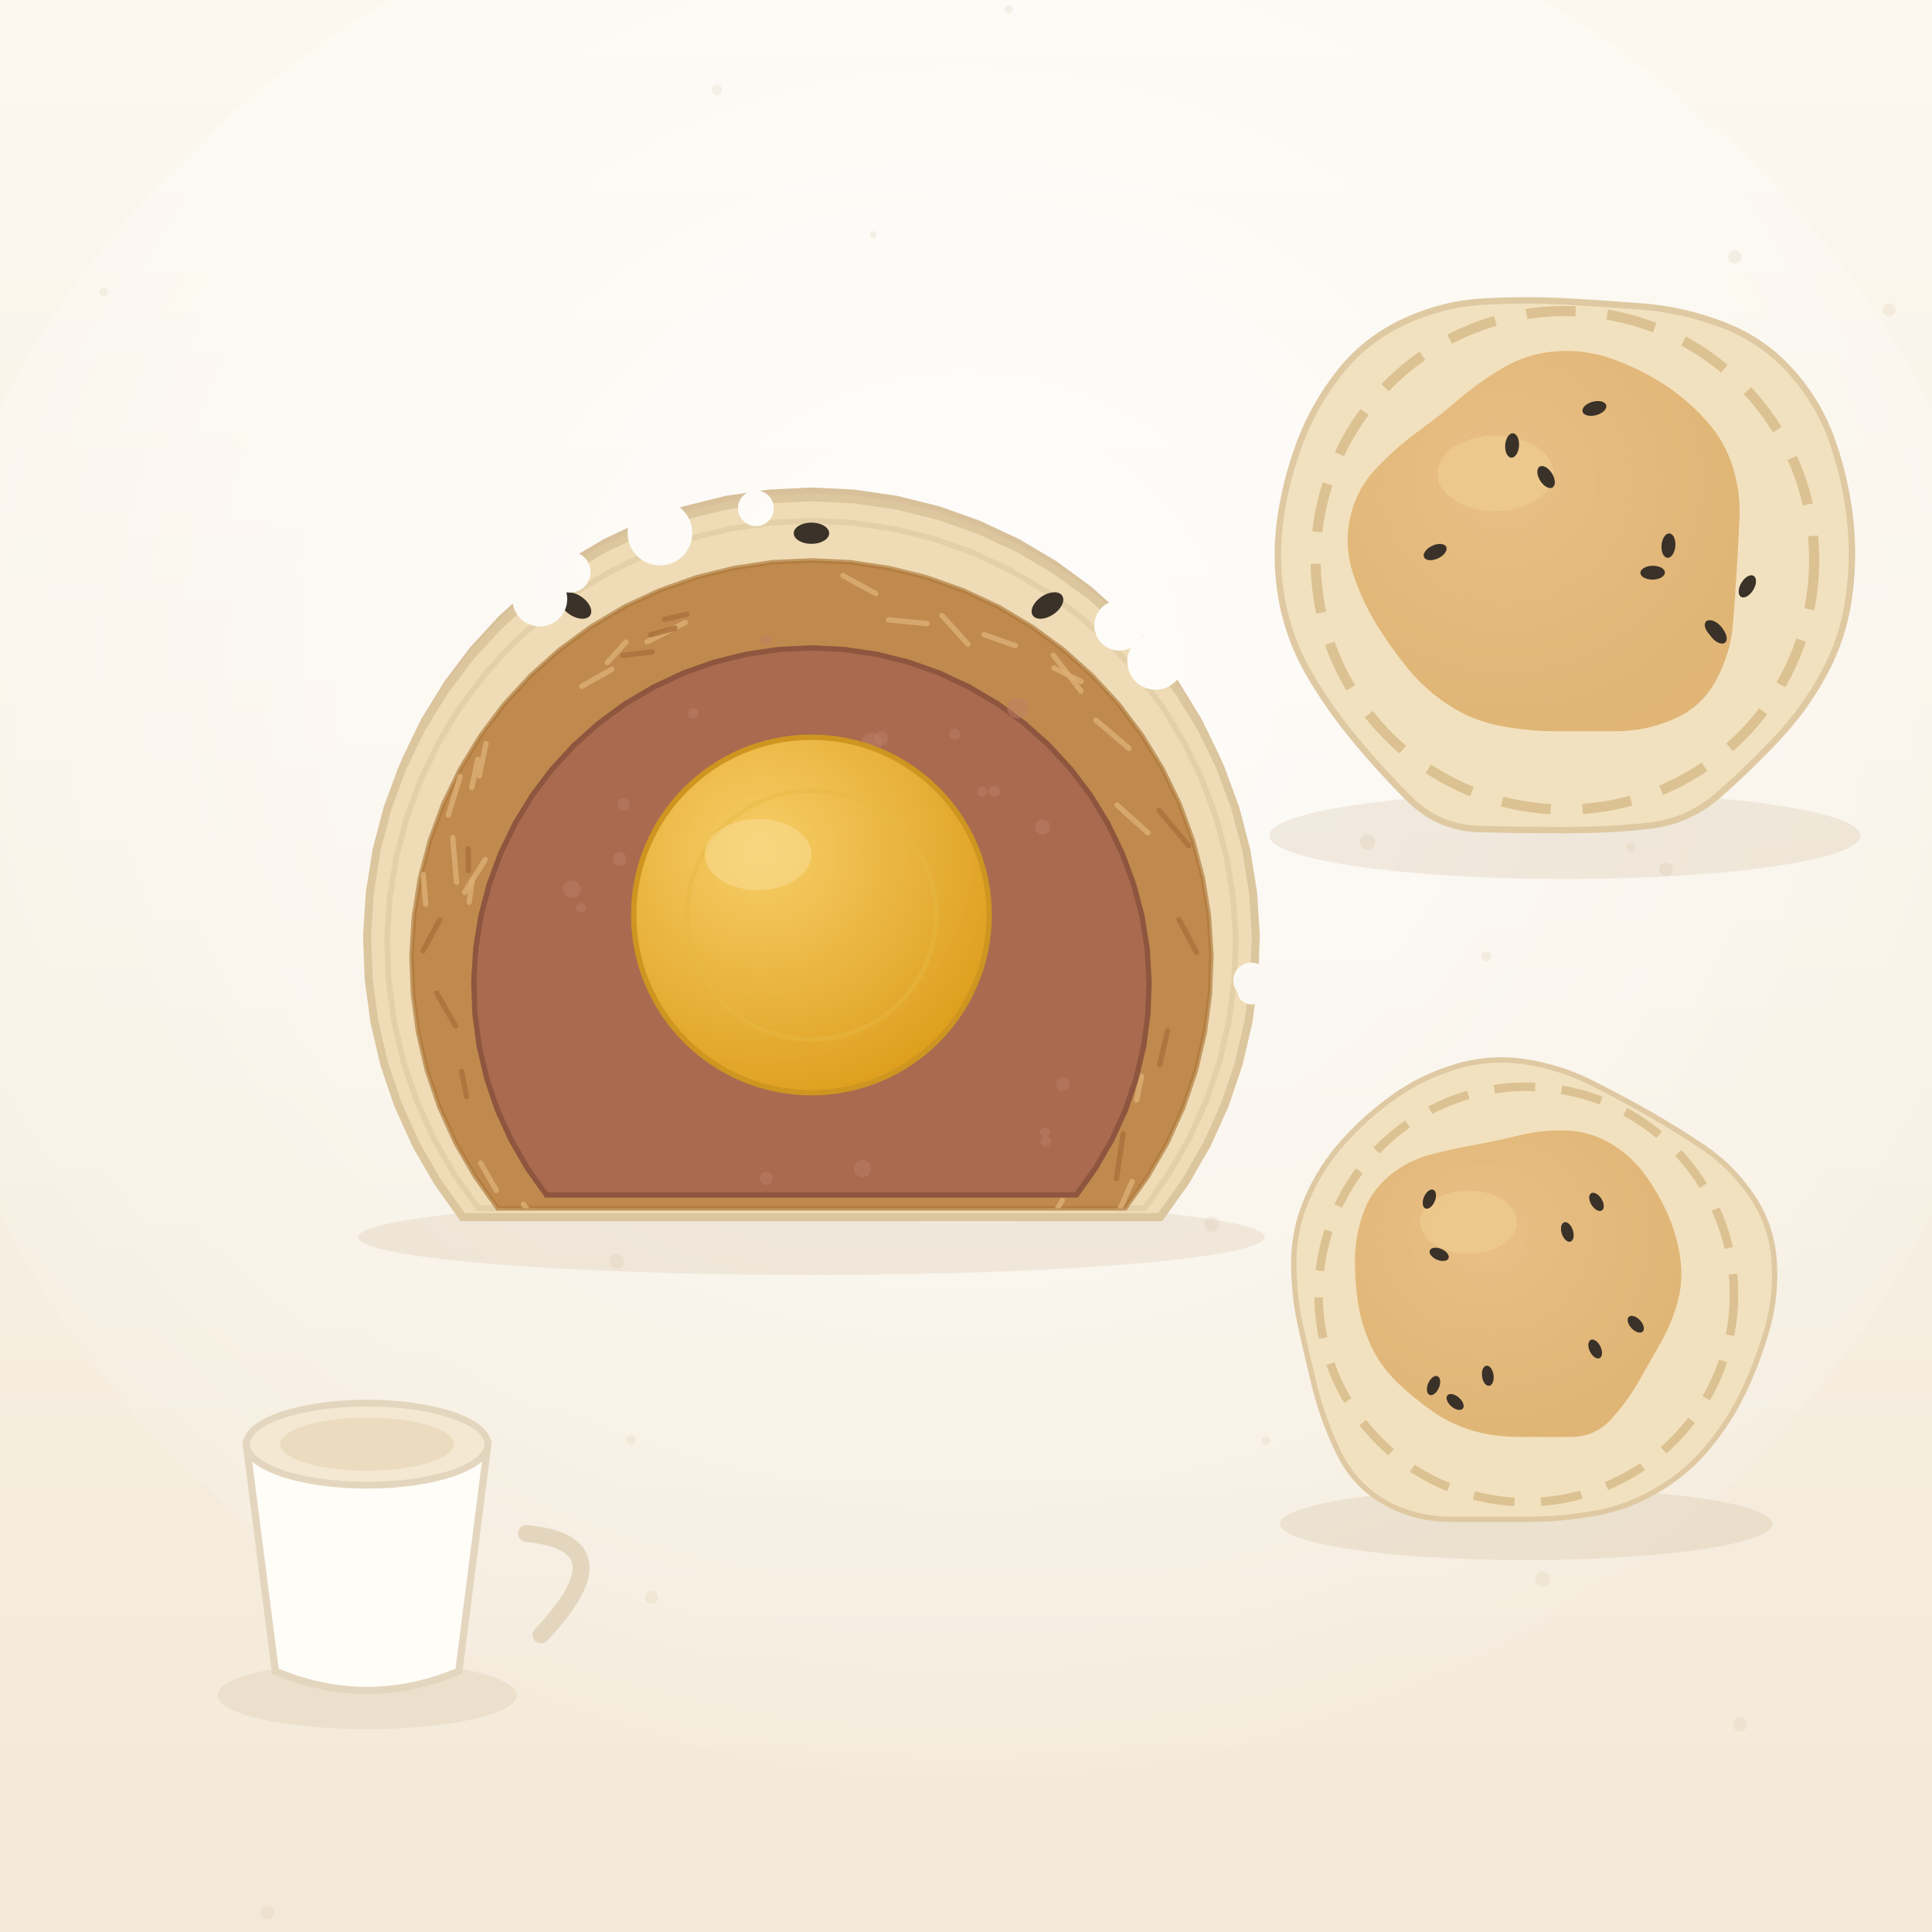
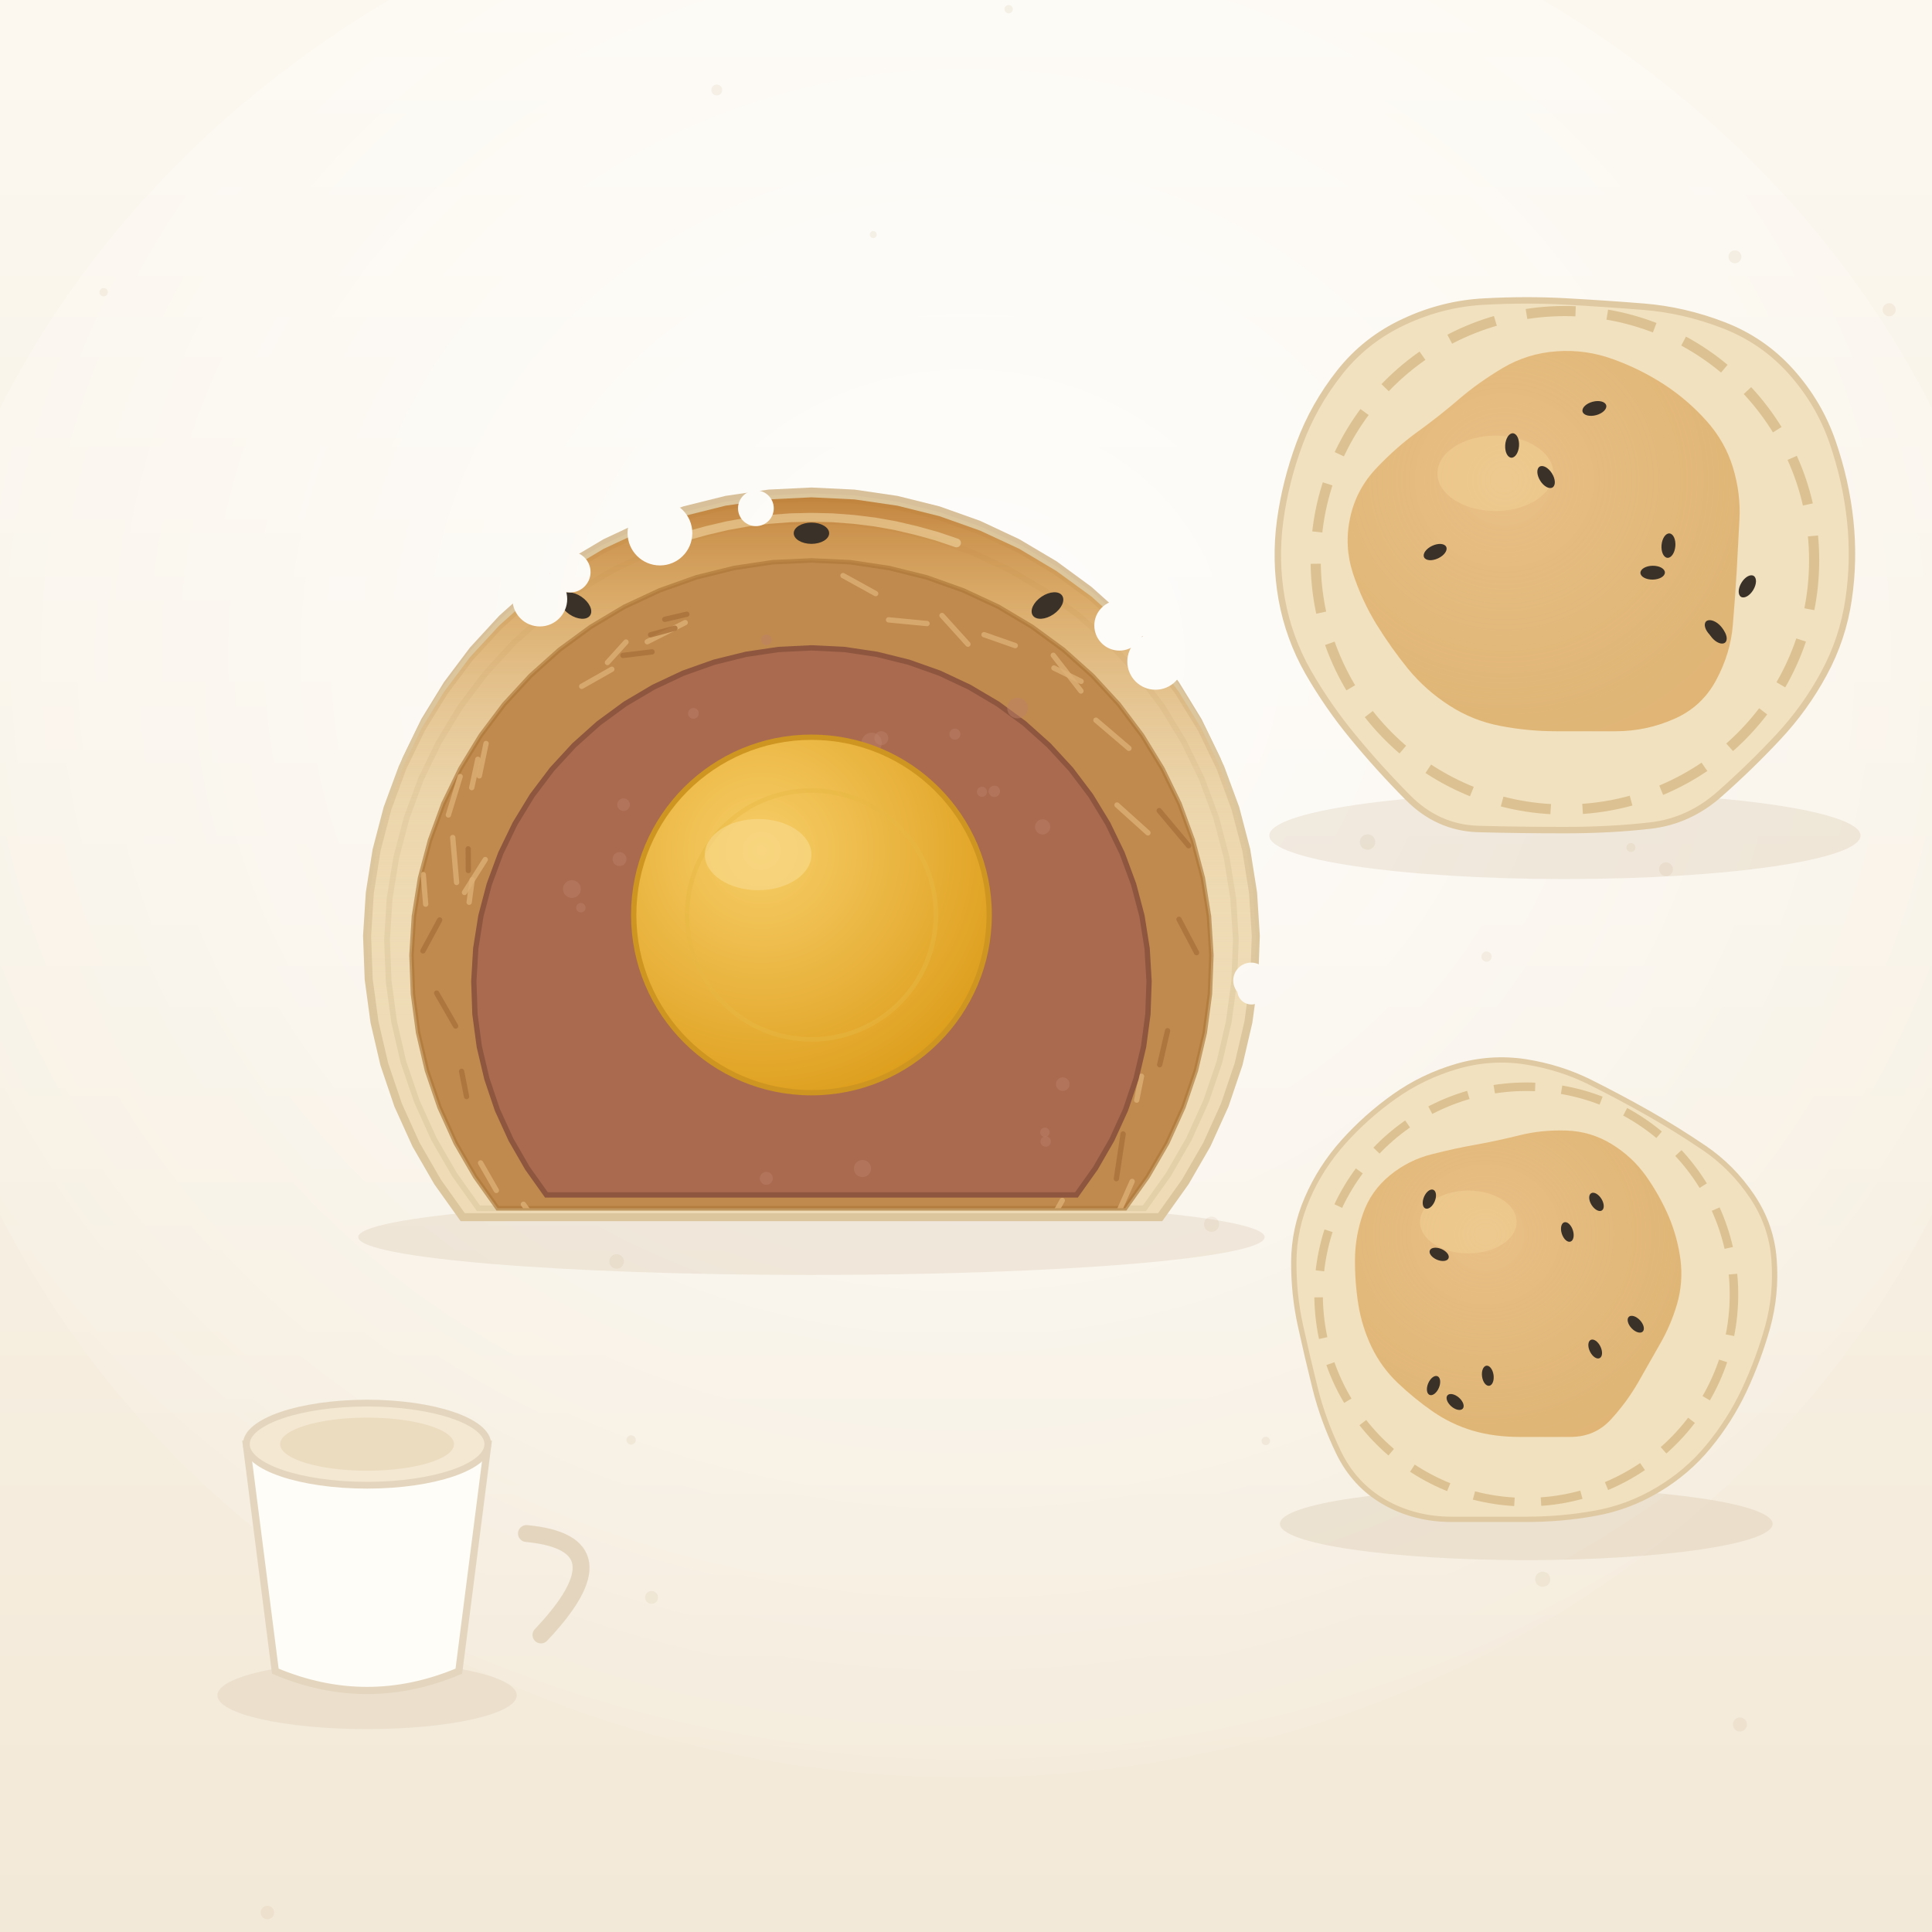
<svg xmlns="http://www.w3.org/2000/svg" viewBox="0 0 1200 1200" width="1200" height="1200" role="img" aria-label="笑笑在厨房做糕点">
  <defs>
    <linearGradient id="bg" x1="0" y1="0" x2="0" y2="1">
      <stop offset="0" stop-color="#FCF8F0" />
      <stop offset="1" stop-color="#F3E9D8" />
    </linearGradient>
    <radialGradient id="glow" cx="50%" cy="42%" r="62%">
      <stop offset="0" stop-color="#FFFFFF" stop-opacity="0.85" />
      <stop offset="1" stop-color="#FFFFFF" stop-opacity="0" />
    </radialGradient>
    <radialGradient id="yolk" cx="36%" cy="32%" r="72%">
      <stop offset="0" stop-color="#F7CE68" />
      <stop offset="1" stop-color="#DE9F1E" />
    </radialGradient>
    <radialGradient id="wash" cx="40%" cy="34%" r="70%">
      <stop offset="0" stop-color="#E9BE84" stop-opacity="0.95" />
      <stop offset="1" stop-color="#D9A75E" stop-opacity="0.75" />
    </radialGradient>
  </defs>
  <rect width="1200" height="1200" fill="url(#bg)" />
  <ellipse cx="600" cy="504" rx="660" ry="600" fill="url(#glow)" />
  <circle cx="1080.7" cy="1071.1" r="4.4" fill="#C9B48F" opacity="0.16" />
  <circle cx="958.2" cy="980.9" r="4.7" fill="#C9B48F" opacity="0.16" />
  <circle cx="166.1" cy="1187.9" r="4.2" fill="#C9B48F" opacity="0.16" />
  <circle cx="404.7" cy="992.2" r="4" fill="#C9B48F" opacity="0.16" />
  <circle cx="973.8" cy="893.7" r="2.4" fill="#C9B48F" opacity="0.16" />
  <circle cx="1173.4" cy="192.4" r="4.1" fill="#C9B48F" opacity="0.16" />
  <circle cx="303.6" cy="588.4" r="3.7" fill="#C9B48F" opacity="0.16" />
  <circle cx="64.4" cy="181.5" r="2.6" fill="#C9B48F" opacity="0.16" />
  <circle cx="955.7" cy="671.9" r="2.2" fill="#C9B48F" opacity="0.16" />
  <circle cx="1077.6" cy="159.5" r="4" fill="#C9B48F" opacity="0.16" />
  <circle cx="930" cy="344.4" r="2.6" fill="#C9B48F" opacity="0.16" />
  <circle cx="1013" cy="526.4" r="2.8" fill="#C9B48F" opacity="0.16" />
  <circle cx="626.5" cy="5.7" r="2.6" fill="#C9B48F" opacity="0.16" />
  <circle cx="270.6" cy="482.2" r="3.5" fill="#C9B48F" opacity="0.16" />
  <circle cx="445.2" cy="55.9" r="3.4" fill="#C9B48F" opacity="0.16" />
  <circle cx="450.4" cy="426.8" r="3.7" fill="#C9B48F" opacity="0.16" />
  <circle cx="786.2" cy="895" r="2.6" fill="#C9B48F" opacity="0.16" />
  <circle cx="752.5" cy="760.4" r="4.7" fill="#C9B48F" opacity="0.16" />
  <circle cx="849.4" cy="523" r="4.8" fill="#C9B48F" opacity="0.16" />
  <circle cx="376.8" cy="682.8" r="4.1" fill="#C9B48F" opacity="0.16" />
  <circle cx="1034.8" cy="539.9" r="4.3" fill="#C9B48F" opacity="0.16" />
  <circle cx="923.3" cy="594.2" r="3.2" fill="#C9B48F" opacity="0.16" />
  <circle cx="542.4" cy="145.7" r="2.2" fill="#C9B48F" opacity="0.16" />
  <circle cx="392" cy="894.4" r="2.9" fill="#C9B48F" opacity="0.16" />
  <circle cx="972.2" cy="940.3" r="3.2" fill="#C9B48F" opacity="0.16" />
  <circle cx="383" cy="783.5" r="4.5" fill="#C9B48F" opacity="0.16" />
  <g>
    <g>
      <ellipse cx="972" cy="519" rx="183.6" ry="27" fill="#B79B73" opacity="0.17" />
      <path d="M 1149.2 323.4 Q 1151.8 348 1148.2 372.3 Q 1144.6 396.7 1132.9 418.3 Q 1121.2 440 1104.3 458 Q 1087.5 476 1068.3 493 Q 1049.1 510.1 1024.8 512.8 Q 1000.4 515.6 971.8 515.6 Q 943.2 515.6 918.1 514.9 Q 893 514.1 874.5 495.4 Q 855.9 476.6 840.4 457.7 Q 824.8 438.8 812.6 417.6 Q 800.5 396.4 796.1 372.2 Q 791.8 348 795.1 323.5 Q 798.4 299.1 807.2 275.4 Q 816 251.7 832.1 231.3 Q 848.2 210.9 872.2 199.8 Q 896.2 188.6 922 187.3 Q 947.7 185.9 971.8 187.2 Q 995.9 188.5 1020.9 190.5 Q 1046 192.5 1070.6 202 Q 1095.2 211.5 1112.6 231 Q 1130 250.5 1138.3 274.7 Q 1146.6 298.8 1149.2 323.4 Z" fill="#F2E1BE" stroke="#DFC9A2" stroke-width="4" />
      <circle cx="972" cy="348" r="154.8" fill="none" stroke="#D9BE8E" stroke-width="6.3" stroke-dasharray="30.6 19.8" opacity="0.9" />
      <path d="M 1080.4 322.8 Q 1079.6 339 1078.7 354.7 Q 1077.8 370.3 1076.3 388.1 Q 1074.9 405.8 1065.9 422.5 Q 1057 439.1 1039.7 446.6 Q 1022.4 454.2 1003.4 454.2 Q 984.5 454.2 966.8 454.2 Q 949.1 454.2 932 450.9 Q 914.9 447.7 900.2 438.2 Q 885.6 428.8 874.7 415.6 Q 863.9 402.3 854.9 387.7 Q 845.9 373 840.3 356 Q 834.8 339 838.6 321.5 Q 842.4 304 854.8 290.9 Q 867.3 277.7 880.6 268.1 Q 893.9 258.5 906.1 248 Q 918.3 237.5 933.5 228.5 Q 948.7 219.5 966.8 218.2 Q 984.9 216.9 1001.9 223.1 Q 1018.8 229.2 1033.6 238.8 Q 1048.3 248.4 1059.9 261.4 Q 1071.5 274.3 1076.4 290.5 Q 1081.3 306.7 1080.4 322.8 Z" fill="url(#wash)" />
      <ellipse cx="928.8" cy="294" rx="36" ry="23.4" fill="#F3D49A" opacity="0.45" />
      <ellipse cx="1065.1" cy="391.3" rx="7.6" ry="4.3" transform="rotate(44 1065.1 391.3)" fill="#3A3128" />
      <ellipse cx="1036.3" cy="338.9" rx="7.6" ry="4.3" transform="rotate(95 1036.3 338.9)" fill="#3A3128" />
      <ellipse cx="1066.6" cy="393.3" rx="7.6" ry="4.3" transform="rotate(50 1066.6 393.3)" fill="#3A3128" />
      <ellipse cx="990.3" cy="253.7" rx="7.6" ry="4.3" transform="rotate(165 990.3 253.7)" fill="#3A3128" />
      <ellipse cx="891.4" cy="342.9" rx="7.6" ry="4.3" transform="rotate(155 891.4 342.9)" fill="#3A3128" />
      <ellipse cx="939.2" cy="276.7" rx="7.6" ry="4.3" transform="rotate(94 939.2 276.7)" fill="#3A3128" />
      <ellipse cx="960.3" cy="296.3" rx="7.6" ry="4.3" transform="rotate(58 960.3 296.3)" fill="#3A3128" />
      <ellipse cx="1085.3" cy="364.2" rx="7.6" ry="4.3" transform="rotate(121 1085.3 364.2)" fill="#3A3128" />
      <ellipse cx="1026.5" cy="355.7" rx="7.6" ry="4.3" transform="rotate(179 1026.5 355.7)" fill="#3A3128" />
    </g>
    <g>
      <ellipse cx="948" cy="946.5" rx="153" ry="22.5" fill="#B79B73" opacity="0.17" />
      <path d="M 1101.9 782.5 Q 1103.5 804 1097.9 824.3 Q 1092.2 844.6 1083.4 863.4 Q 1074.6 882.1 1061.2 898.4 Q 1047.9 914.6 1029.4 925.5 Q 1011 936.4 990.3 940 Q 969.7 943.7 947.5 943.7 Q 925.3 943.7 901.9 943.7 Q 878.6 943.7 859.9 933 Q 841.2 922.3 831.4 902.1 Q 821.7 881.9 816.8 862.1 Q 811.9 842.4 807.7 823.2 Q 803.5 804 803.6 783.7 Q 803.7 763.3 812 744.2 Q 820.2 725.2 834.3 709.4 Q 848.4 693.6 866 681.1 Q 883.6 668.6 904.7 662.4 Q 925.9 656.2 947.5 659.5 Q 969.1 662.9 987.7 672.2 Q 1006.3 681.5 1023.6 691.3 Q 1040.9 701.1 1058.5 713 Q 1076.1 725 1088.2 743 Q 1100.4 761.1 1101.9 782.5 Z" fill="#F2E1BE" stroke="#DFC9A2" stroke-width="3.3" />
      <circle cx="948" cy="804" r="129" fill="none" stroke="#D9BE8E" stroke-width="5.3" stroke-dasharray="25.5 16.5" opacity="0.9" />
      <path d="M 1043.8 782.6 Q 1045.5 796.5 1041.7 809.8 Q 1037.8 823.1 1031.1 834.7 Q 1024.4 846.4 1017.5 858.6 Q 1010.5 870.8 1000.6 881.6 Q 990.7 892.5 975.4 892.5 Q 960.2 892.5 944 892.5 Q 927.9 892.5 914.7 888.6 Q 901.5 884.7 889.9 876.7 Q 878.4 868.7 868.2 859 Q 858 849.3 851.9 836.6 Q 845.9 824 843.7 810.3 Q 841.5 796.5 841.6 782.2 Q 841.7 767.8 846.6 753.8 Q 851.5 739.7 863.2 730.1 Q 874.9 720.5 889.4 716.9 Q 903.9 713.2 917.1 710.9 Q 930.3 708.5 944 705.1 Q 957.7 701.7 972.9 702.2 Q 988.1 702.7 1001 710.6 Q 1013.9 718.5 1022.4 730.5 Q 1030.9 742.6 1036.5 755.6 Q 1042 768.7 1043.8 782.6 Z" fill="url(#wash)" />
      <ellipse cx="912" cy="759" rx="30" ry="19.5" fill="#F3D49A" opacity="0.45" />
      <ellipse cx="973.5" cy="765.2" rx="6.3" ry="3.6" transform="rotate(72 973.5 765.2)" fill="#3A3128" />
      <ellipse cx="890.4" cy="860.6" rx="6.3" ry="3.6" transform="rotate(113 890.4 860.6)" fill="#3A3128" />
      <ellipse cx="893.9" cy="779.1" rx="6.3" ry="3.6" transform="rotate(23 893.9 779.1)" fill="#3A3128" />
      <ellipse cx="991.6" cy="746.5" rx="6.3" ry="3.6" transform="rotate(58 991.6 746.5)" fill="#3A3128" />
      <ellipse cx="887.8" cy="744.8" rx="6.3" ry="3.6" transform="rotate(113 887.8 744.8)" fill="#3A3128" />
      <ellipse cx="924.1" cy="854.5" rx="6.3" ry="3.6" transform="rotate(82 924.1 854.5)" fill="#3A3128" />
      <ellipse cx="903.8" cy="870.8" rx="6.3" ry="3.6" transform="rotate(41 903.8 870.8)" fill="#3A3128" />
      <ellipse cx="990.8" cy="837.9" rx="6.3" ry="3.6" transform="rotate(64 990.8 837.9)" fill="#3A3128" />
      <ellipse cx="1016" cy="822.5" rx="6.3" ry="3.6" transform="rotate(47 1016 822.5)" fill="#3A3128" />
    </g>
    <g>
      <defs>
        <mask id="nib-504-756-276" maskUnits="userSpaceOnUse" x="117.6" y="176.4" width="772.8" height="772.8">
          <rect x="117.6" y="176.4" width="772.8" height="772.8" fill="#fff" />
          <circle cx="409.9" cy="331.1" r="20.1" fill="#000" />
          <circle cx="469.5" cy="315.7" r="11.1" fill="#000" />
          <circle cx="777.1" cy="609" r="11.1" fill="#000" />
          <circle cx="354.1" cy="355.3" r="12.7" fill="#000" />
          <circle cx="777.3" cy="615.1" r="8.8" fill="#000" />
          <circle cx="335.3" cy="372.1" r="17" fill="#000" />
          <circle cx="717.7" cy="410.9" r="17.5" fill="#000" />
          <circle cx="695.3" cy="388.5" r="15.6" fill="#000" />
        </mask>
      </defs>
      <ellipse cx="504" cy="768.4" rx="281.5" ry="23.5" fill="#B79B73" opacity="0.16" />
      <g mask="url(#nib-504-756-276)">
        <path d="M 287.4 749.9 L 271.8 728.1 L 258.4 704.8 L 247.3 680.3 L 238.7 654.9 L 232.6 628.7 L 229 602.1 L 228 575.3 L 229.7 548.4 L 233.9 521.9 L 240.7 495.9 L 250 470.7 L 261.7 446.6 L 275.8 423.6 L 291.9 402.2 L 310.1 382.4 L 330.1 364.5 L 351.8 348.6 L 374.9 334.9 L 399.2 323.5 L 424.5 314.5 L 450.6 308 L 477.2 304.1 L 504 302.8 L 530.8 304.1 L 557.4 308 L 583.5 314.5 L 608.8 323.5 L 633.1 334.9 L 656.2 348.6 L 677.9 364.5 L 697.9 382.4 L 716.1 402.2 L 732.2 423.6 L 746.3 446.6 L 758 470.7 L 767.3 495.9 L 774.1 521.9 L 778.3 548.4 L 780 575.3 L 779 602.1 L 775.4 628.7 L 769.3 654.9 L 760.7 680.3 L 749.6 704.8 L 736.2 728.1 L 720.6 749.9 Z" fill="#D8C09A" />
        <path d="M 287.4 756 L 271.8 734.1 L 258.4 710.9 L 247.3 686.4 L 238.7 661 L 232.6 634.8 L 229 608.2 L 228 581.3 L 229.7 554.5 L 233.9 528 L 240.7 502 L 250 476.8 L 261.7 452.6 L 275.8 429.7 L 291.9 408.2 L 310.1 388.5 L 330.1 370.5 L 351.8 354.7 L 374.9 340.9 L 399.2 329.6 L 424.5 320.6 L 450.6 314.1 L 477.2 310.2 L 504 308.9 L 530.8 310.2 L 557.4 314.1 L 583.5 320.6 L 608.8 329.6 L 633.1 340.9 L 656.2 354.7 L 677.9 370.5 L 697.9 388.5 L 716.1 408.2 L 732.2 429.7 L 746.3 452.6 L 758 476.8 L 767.3 502 L 774.1 528 L 778.3 554.5 L 780 581.3 L 779 608.2 L 775.4 634.8 L 769.3 661 L 760.7 686.4 L 749.6 710.9 L 736.2 734.1 L 720.6 756 Z" fill="#EFDCB6" stroke="#DCC69E" stroke-width="5" />
        <path d="M 297.2 750.5 L 282.3 729.6 L 269.5 707.4 L 258.9 684 L 250.6 659.7 L 244.8 634.7 L 241.4 609.3 L 240.4 583.7 L 242 558.1 L 246.1 532.7 L 252.6 507.9 L 261.5 483.8 L 272.7 460.8 L 286 438.9 L 301.5 418.4 L 318.8 399.5 L 337.9 382.4 L 358.6 367.2 L 380.7 354.1 L 403.9 343.2 L 428.1 334.6 L 453 328.5 L 478.4 324.7 L 504 323.5 L 529.6 324.7 L 555 328.5 L 579.9 334.6 L 604.1 343.2 L 627.3 354.1 L 649.4 367.2 L 670.1 382.4 L 689.2 399.5 L 706.5 418.4 L 722 438.9 L 735.3 460.8 L 746.5 483.8 L 755.4 507.9 L 761.9 532.7 L 766 558.1 L 767.6 583.7 L 766.6 609.3 L 763.2 634.7 L 757.4 659.7 L 749.1 684 L 738.5 707.4 L 725.7 729.6 L 710.8 750.5 Z" fill="none" stroke="#E4D0A8" stroke-width="3.6" />
+         <linearGradient id="wash-504-756-276" gradientUnits="userSpaceOnUse" x1="0" y1="308.9" x2="0" y2="756">
+           <stop offset="0" stop-color="#BE7C33" stop-opacity="0.9" />
+           <stop offset="0.14" stop-color="#D2974A" stop-opacity="0.72" />
+           <stop offset="0.42" stop-color="#E6C795" stop-opacity="0.34" />
+           <stop offset="0.72" stop-color="#EFDCB6" stop-opacity="0" />
+         </linearGradient>
+         <path d="M 287.4 756 L 271.8 734.1 L 258.4 710.9 L 247.3 686.4 L 238.7 661 L 232.6 634.8 L 229 608.2 L 228 581.3 L 229.7 554.5 L 233.9 528 L 240.7 502 L 250 476.8 L 261.7 452.6 L 275.8 429.7 L 291.9 408.2 L 310.1 388.5 L 330.1 370.5 L 351.8 354.7 L 374.9 340.9 L 399.2 329.6 L 424.5 320.6 L 450.6 314.1 L 477.2 310.2 L 504 308.9 L 530.8 310.2 L 557.4 314.1 L 583.5 320.6 L 608.8 329.6 L 633.1 340.9 L 656.2 354.7 L 677.9 370.5 L 697.9 388.5 L 716.1 408.2 L 732.2 429.7 L 746.3 452.6 L 758 476.8 L 767.3 502 L 774.1 528 L 778.3 554.5 L 780 581.3 L 779 608.2 L 775.4 634.8 L 769.3 661 L 760.7 686.4 L 749.6 710.9 L 736.2 734.1 L 720.6 756 Z" fill="url(#wash-504-756-276)" />
+         <path d="M 413.9 337.2 L 426.3 333 L 439 329.5 L 451.8 326.5 L 464.7 324.2 L 477.8 322.6 L 490.9 321.6 L 504 321.3 L 517.1 321.6 L 530.2 322.6 L 543.3 324.2 L 556.2 326.5 L 569 329.5 L 581.7 333 L 594.1 337.2" fill="none" stroke="#F7E3B4" stroke-width="5.5" stroke-linecap="round" opacity="0.5" />
        <clipPath id="floss-504-756-276">
          <path d="M 309.1 750.5 L 295.1 730.8 L 283 709.9 L 273 687.8 L 265.2 664.9 L 259.7 641.4 L 256.5 617.4 L 255.6 593.3 L 257.1 569.1 L 260.9 545.3 L 267.1 521.9 L 275.4 499.2 L 286 477.4 L 298.6 456.8 L 313.1 437.5 L 329.5 419.7 L 347.5 403.6 L 367 389.3 L 387.8 376.9 L 409.7 366.7 L 432.5 358.6 L 455.9 352.8 L 479.9 349.2 L 504 348.1 L 528.1 349.2 L 552.1 352.8 L 575.5 358.6 L 598.3 366.7 L 620.2 376.9 L 641 389.3 L 660.5 403.6 L 678.5 419.7 L 694.9 437.5 L 709.4 456.8 L 722 477.4 L 732.6 499.2 L 740.9 521.9 L 747.1 545.3 L 750.9 569.1 L 752.4 593.3 L 751.5 617.4 L 748.3 641.4 L 742.8 664.9 L 735 687.8 L 725 709.9 L 712.9 730.8 L 698.9 750.5 Z" />
        </clipPath>
        <path d="M 309.1 750.5 L 295.1 730.8 L 283 709.9 L 273 687.8 L 265.2 664.9 L 259.7 641.4 L 256.5 617.4 L 255.6 593.3 L 257.1 569.1 L 260.9 545.3 L 267.1 521.9 L 275.4 499.2 L 286 477.4 L 298.6 456.8 L 313.1 437.5 L 329.5 419.7 L 347.5 403.6 L 367 389.3 L 387.8 376.9 L 409.7 366.7 L 432.5 358.6 L 455.9 352.8 L 479.9 349.2 L 504 348.1 L 528.1 349.2 L 552.1 352.8 L 575.5 358.6 L 598.3 366.7 L 620.2 376.9 L 641 389.3 L 660.5 403.6 L 678.5 419.7 L 694.9 437.5 L 709.4 456.8 L 722 477.4 L 732.6 499.2 L 740.9 521.9 L 747.1 545.3 L 750.9 569.1 L 752.4 593.3 L 751.5 617.4 L 748.3 641.4 L 742.8 664.9 L 735 687.8 L 725 709.9 L 712.9 730.8 L 698.9 750.5 Z" fill="#C08A4E" />
        <path d="M 309.1 750.5 L 295.1 730.8 L 283 709.9 L 273 687.8 L 265.2 664.9 L 259.7 641.4 L 256.5 617.4 L 255.6 593.3 L 257.1 569.1 L 260.9 545.3 L 267.1 521.9 L 275.4 499.2 L 286 477.4 L 298.6 456.8 L 313.1 437.5 L 329.5 419.7 L 347.5 403.6 L 367 389.3 L 387.8 376.9 L 409.7 366.7 L 432.5 358.6 L 455.9 352.8 L 479.9 349.2 L 504 348.1 L 528.1 349.2 L 552.1 352.8 L 575.5 358.6 L 598.3 366.7 L 620.2 376.9 L 641 389.3 L 660.5 403.6 L 678.5 419.7 L 694.9 437.5 L 709.4 456.8 L 722 477.4 L 732.6 499.2 L 740.9 521.9 L 747.1 545.3 L 750.9 569.1 L 752.4 593.3 L 751.5 617.4 L 748.3 641.4 L 742.8 664.9 L 735 687.8 L 725 709.9 L 712.9 730.8 L 698.9 750.5 Z" fill="none" stroke="#AC7638" stroke-width="2.8" opacity="0.65" />
        <g clip-path="url(#floss-504-756-276)">
          <line x1="264.4" y1="561.6" x2="262.9" y2="543.2" stroke="#DDAF74" stroke-width="3.3" stroke-linecap="round" opacity="0.8" />
          <line x1="402" y1="398.6" x2="425.6" y2="386.7" stroke="#DDAF74" stroke-width="3.3" stroke-linecap="round" opacity="0.8" />
          <line x1="693.8" y1="500" x2="713" y2="517.3" stroke="#DDAF74" stroke-width="3.3" stroke-linecap="round" opacity="0.8" />
          <line x1="412.9" y1="384.7" x2="426.6" y2="381.5" stroke="#A9713A" stroke-width="3.3" stroke-linecap="round" opacity="0.8" />
          <line x1="523.6" y1="357.5" x2="543.9" y2="368.7" stroke="#DDAF74" stroke-width="3.3" stroke-linecap="round" opacity="0.8" />
          <line x1="262.7" y1="590.6" x2="273.1" y2="571.4" stroke="#A9713A" stroke-width="3.3" stroke-linecap="round" opacity="0.8" />
          <line x1="283.6" y1="548.1" x2="281.2" y2="520.2" stroke="#DDAF74" stroke-width="3.3" stroke-linecap="round" opacity="0.8" />
          <line x1="522" y1="830.1" x2="505.7" y2="827.4" stroke="#DDAF74" stroke-width="3.3" stroke-linecap="round" opacity="0.8" />
          <line x1="611.2" y1="394.2" x2="630.6" y2="401" stroke="#DDAF74" stroke-width="3.3" stroke-linecap="round" opacity="0.8" />
          <line x1="618.9" y1="783.2" x2="592.7" y2="794.7" stroke="#A9713A" stroke-width="3.3" stroke-linecap="round" opacity="0.8" />
          <line x1="601.1" y1="796.6" x2="576.5" y2="796.5" stroke="#DDAF74" stroke-width="3.3" stroke-linecap="round" opacity="0.8" />
          <line x1="732.3" y1="571" x2="743.2" y2="591.7" stroke="#A9713A" stroke-width="3.3" stroke-linecap="round" opacity="0.8" />
          <line x1="377.3" y1="411.5" x2="388.8" y2="398.8" stroke="#DDAF74" stroke-width="3.3" stroke-linecap="round" opacity="0.8" />
          <line x1="404.1" y1="394.3" x2="419.2" y2="390.2" stroke="#A9713A" stroke-width="3.3" stroke-linecap="round" opacity="0.8" />
          <line x1="709" y1="668.5" x2="706" y2="683.3" stroke="#DDAF74" stroke-width="3.3" stroke-linecap="round" opacity="0.8" />
          <line x1="697.6" y1="704.3" x2="693.4" y2="732.1" stroke="#A9713A" stroke-width="3.3" stroke-linecap="round" opacity="0.8" />
          <line x1="585.1" y1="382.3" x2="601.2" y2="400.1" stroke="#DDAF74" stroke-width="3.3" stroke-linecap="round" opacity="0.8" />
          <line x1="659.8" y1="745.6" x2="653" y2="757.6" stroke="#DDAF74" stroke-width="3.3" stroke-linecap="round" opacity="0.8" />
          <line x1="290.9" y1="540.7" x2="290.8" y2="527.2" stroke="#A9713A" stroke-width="3.3" stroke-linecap="round" opacity="0.8" />
          <line x1="386.9" y1="407.1" x2="405" y2="404.9" stroke="#A9713A" stroke-width="3.3" stroke-linecap="round" opacity="0.8" />
          <line x1="477.4" y1="831.8" x2="458.4" y2="823.8" stroke="#DDAF74" stroke-width="3.3" stroke-linecap="round" opacity="0.8" />
          <line x1="679" y1="725.1" x2="660.6" y2="740.5" stroke="#A9713A" stroke-width="3.3" stroke-linecap="round" opacity="0.8" />
          <line x1="401.4" y1="819.3" x2="388.2" y2="810.3" stroke="#A9713A" stroke-width="3.3" stroke-linecap="round" opacity="0.8" />
          <line x1="297.7" y1="481.9" x2="301.9" y2="461.8" stroke="#DDAF74" stroke-width="3.3" stroke-linecap="round" opacity="0.8" />
          <line x1="654.2" y1="407" x2="671.4" y2="429.2" stroke="#DDAF74" stroke-width="3.3" stroke-linecap="round" opacity="0.8" />
          <line x1="654.6" y1="414.9" x2="671.5" y2="423.2" stroke="#DDAF74" stroke-width="3.3" stroke-linecap="round" opacity="0.8" />
          <line x1="650.6" y1="779.3" x2="640.2" y2="790" stroke="#A9713A" stroke-width="3.3" stroke-linecap="round" opacity="0.8" />
          <line x1="680.7" y1="447.3" x2="701.2" y2="464.8" stroke="#DDAF74" stroke-width="3.3" stroke-linecap="round" opacity="0.8" />
          <line x1="341.5" y1="770.7" x2="325.1" y2="748" stroke="#DDAF74" stroke-width="3.3" stroke-linecap="round" opacity="0.8" />
          <line x1="725.2" y1="640.2" x2="720.3" y2="661.3" stroke="#A9713A" stroke-width="3.3" stroke-linecap="round" opacity="0.8" />
          <line x1="459.6" y1="826" x2="437.8" y2="821.8" stroke="#DDAF74" stroke-width="3.3" stroke-linecap="round" opacity="0.8" />
          <line x1="720" y1="503.5" x2="738.3" y2="525.3" stroke="#A9713A" stroke-width="3.3" stroke-linecap="round" opacity="0.8" />
          <line x1="377.5" y1="807" x2="358.5" y2="789.8" stroke="#A9713A" stroke-width="3.3" stroke-linecap="round" opacity="0.8" />
          <line x1="684.3" y1="756.8" x2="675.4" y2="769" stroke="#A9713A" stroke-width="3.3" stroke-linecap="round" opacity="0.8" />
          <line x1="361.3" y1="426.3" x2="380" y2="415.7" stroke="#DDAF74" stroke-width="3.3" stroke-linecap="round" opacity="0.8" />
          <line x1="654.9" y1="776.3" x2="627.6" y2="783" stroke="#DDAF74" stroke-width="3.3" stroke-linecap="round" opacity="0.8" />
          <line x1="283" y1="637.3" x2="271.2" y2="616.8" stroke="#A9713A" stroke-width="3.3" stroke-linecap="round" opacity="0.8" />
          <line x1="278.5" y1="506.2" x2="285.8" y2="482.3" stroke="#DDAF74" stroke-width="3.3" stroke-linecap="round" opacity="0.8" />
          <line x1="291.4" y1="560.4" x2="293.3" y2="546.4" stroke="#DDAF74" stroke-width="3.3" stroke-linecap="round" opacity="0.8" />
          <line x1="289.8" y1="681.1" x2="286.7" y2="665.4" stroke="#A9713A" stroke-width="3.3" stroke-linecap="round" opacity="0.8" />
          <line x1="551.9" y1="385" x2="575.8" y2="387.3" stroke="#DDAF74" stroke-width="3.3" stroke-linecap="round" opacity="0.8" />
          <line x1="293" y1="489.2" x2="296.8" y2="471.6" stroke="#DDAF74" stroke-width="3.3" stroke-linecap="round" opacity="0.8" />
          <line x1="703.2" y1="733.8" x2="692.4" y2="758.2" stroke="#DDAF74" stroke-width="3.3" stroke-linecap="round" opacity="0.8" />
          <line x1="308.3" y1="739.4" x2="298.5" y2="722.3" stroke="#DDAF74" stroke-width="3.3" stroke-linecap="round" opacity="0.8" />
          <line x1="344" y1="769.3" x2="323.9" y2="755.3" stroke="#DDAF74" stroke-width="3.3" stroke-linecap="round" opacity="0.8" />
          <line x1="288.5" y1="554.3" x2="301.4" y2="533.9" stroke="#DDAF74" stroke-width="3.3" stroke-linecap="round" opacity="0.8" />
        </g>
        <path d="M 339.4 742.2 L 327.6 725.6 L 317.4 707.9 L 308.9 689.3 L 302.4 670 L 297.7 650.1 L 295 629.9 L 294.3 609.5 L 295.5 589.1 L 298.7 568.9 L 303.9 549.2 L 311 530 L 319.9 511.6 L 330.5 494.2 L 342.8 477.9 L 356.6 462.9 L 371.8 449.3 L 388.3 437.2 L 405.9 426.8 L 424.4 418.1 L 443.6 411.3 L 463.4 406.4 L 483.6 403.4 L 504 402.4 L 524.4 403.4 L 544.6 406.4 L 564.4 411.3 L 583.6 418.1 L 602.1 426.8 L 619.7 437.2 L 636.2 449.3 L 651.4 462.9 L 665.2 477.9 L 677.5 494.2 L 688.1 511.6 L 697 530 L 704.1 549.2 L 709.3 568.9 L 712.5 589.1 L 713.7 609.5 L 713 629.9 L 710.3 650.1 L 705.6 670 L 699.1 689.3 L 690.6 707.9 L 680.4 725.6 L 668.6 742.2 Z" fill="#A96A50" stroke="#8E563E" stroke-width="3.3" />
        <circle cx="355.2" cy="552.2" r="5.5" fill="#BC8067" opacity="0.5" />
        <circle cx="547.4" cy="458.5" r="4.3" fill="#BC8067" opacity="0.5" />
        <circle cx="593.1" cy="456" r="3.4" fill="#BC8067" opacity="0.5" />
        <circle cx="660.1" cy="673.4" r="4.2" fill="#BC8067" opacity="0.5" />
        <circle cx="647.6" cy="513.6" r="4.7" fill="#BC8067" opacity="0.5" />
        <circle cx="541.4" cy="461.4" r="6.3" fill="#BC8067" opacity="0.5" />
        <circle cx="649" cy="703.3" r="2.9" fill="#BC8067" opacity="0.5" />
        <circle cx="476" cy="731.9" r="4" fill="#BC8067" opacity="0.5" />
        <circle cx="476" cy="397.4" r="3.3" fill="#BC8067" opacity="0.5" />
        <circle cx="632" cy="439.8" r="6.4" fill="#BC8067" opacity="0.5" />
        <circle cx="649.5" cy="709" r="3.2" fill="#BC8067" opacity="0.5" />
        <circle cx="609.9" cy="491.8" r="3.1" fill="#BC8067" opacity="0.5" />
        <circle cx="387.3" cy="499.8" r="3.9" fill="#BC8067" opacity="0.5" />
        <circle cx="430.7" cy="443.1" r="3.3" fill="#BC8067" opacity="0.5" />
        <circle cx="360.8" cy="563.8" r="2.9" fill="#BC8067" opacity="0.5" />
        <circle cx="384.8" cy="533.6" r="4.3" fill="#BC8067" opacity="0.5" />
        <circle cx="535.7" cy="725.8" r="5.3" fill="#BC8067" opacity="0.5" />
        <circle cx="617.6" cy="491.5" r="3.5" fill="#BC8067" opacity="0.5" />
        <circle cx="504" cy="568.3" r="110.4" fill="url(#yolk)" stroke="#CE9520" stroke-width="3.3" />
        <circle cx="504" cy="568.3" r="77.3" fill="none" stroke="#E7B843" stroke-width="2.8" opacity="0.45" />
        <ellipse cx="470.9" cy="530.8" rx="33.1" ry="22.1" fill="#F8DA8E" opacity="0.6" />
        <ellipse cx="650.6" cy="376.1" rx="11" ry="6.6" transform="rotate(-34 650.6 376.1)" fill="#3A3128" />
        <ellipse cx="504" cy="331.2" rx="11" ry="6.6" transform="rotate(0 504 331.2)" fill="#3A3128" />
        <ellipse cx="357.4" cy="376.1" rx="11" ry="6.6" transform="rotate(34 357.4 376.1)" fill="#3A3128" />
      </g>
    </g>
    <g transform="translate(228 960)">
      <ellipse cy="93" rx="93" ry="21" fill="#B79B73" opacity="0.14" />
      <path d="M99 -7.5 q 63 6 9 63" fill="none" stroke="#E4D6BE" stroke-width="10.5" stroke-linecap="round" />
      <path d="M-75 -63 h 150 l -18 141 q -57 24 -114 0 z" fill="#FFFDF8" stroke="#E4D6BE" stroke-width="4.5" />
      <ellipse cy="-63" rx="75" ry="25.5" fill="#F4E8D2" stroke="#E4D6BE" stroke-width="4.2" />
      <ellipse cy="-63" rx="54" ry="16.5" fill="#E9D9BC" opacity="0.8" />
    </g>
  </g>
</svg>
